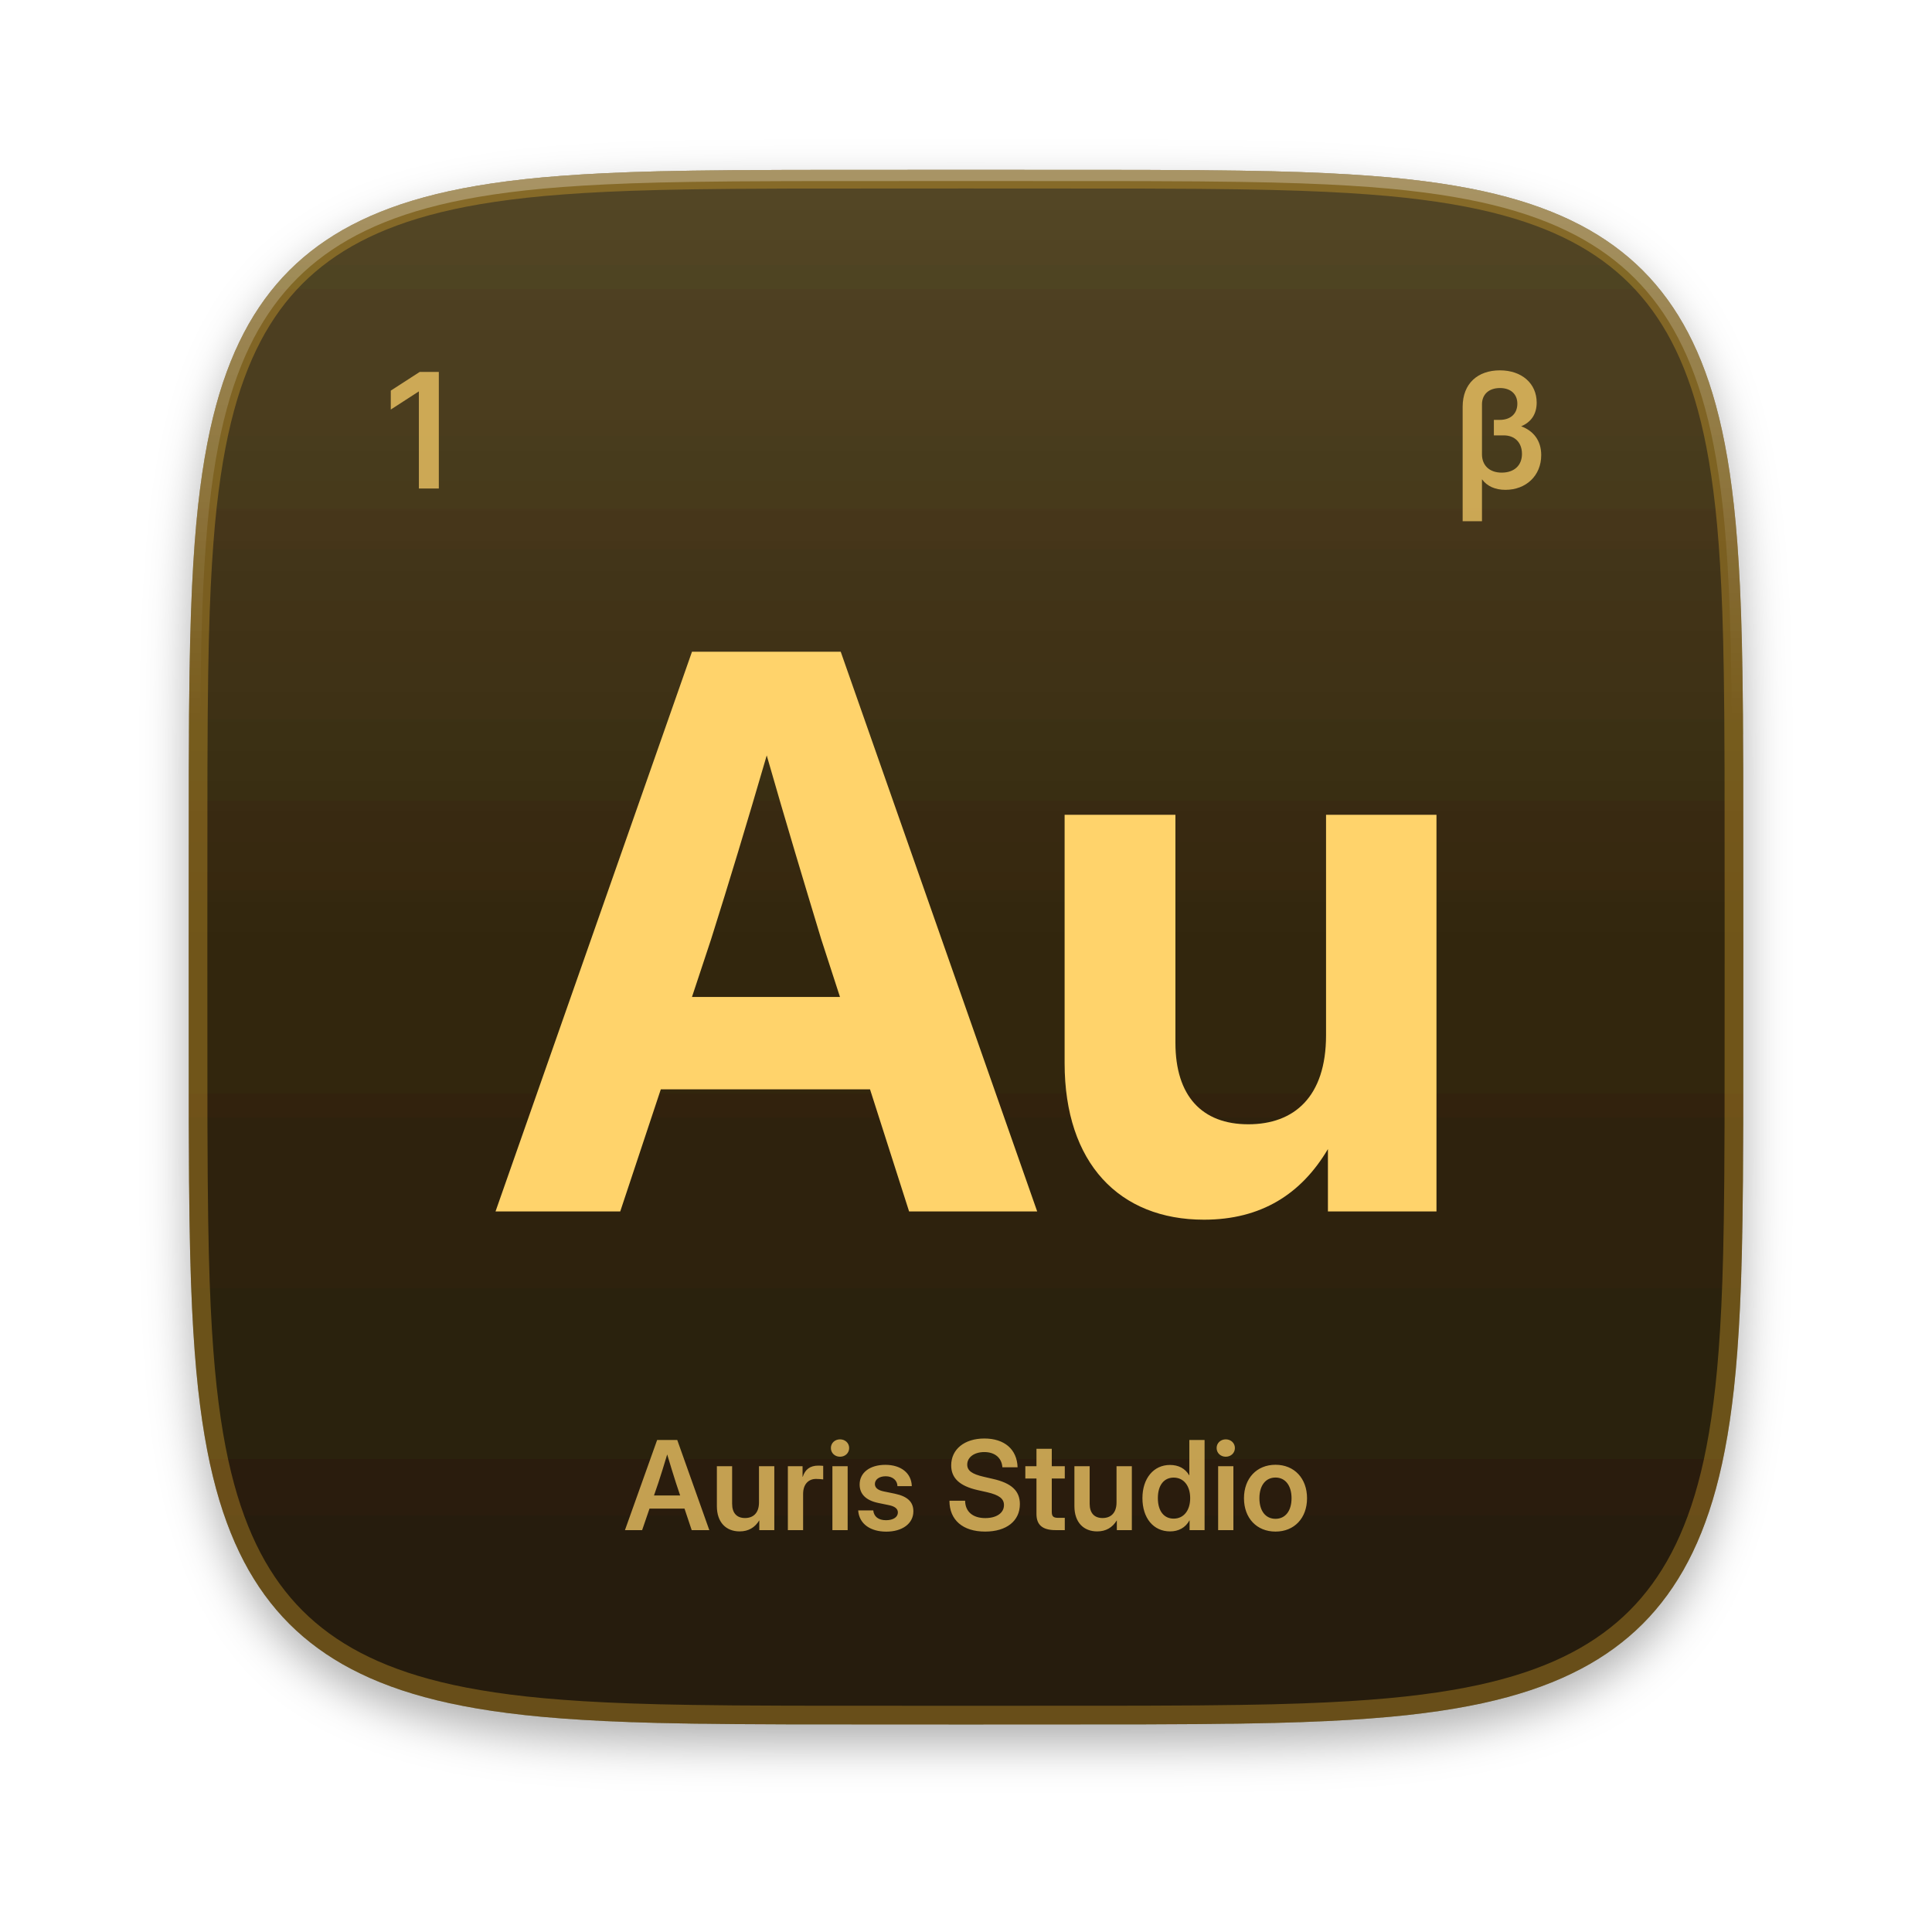
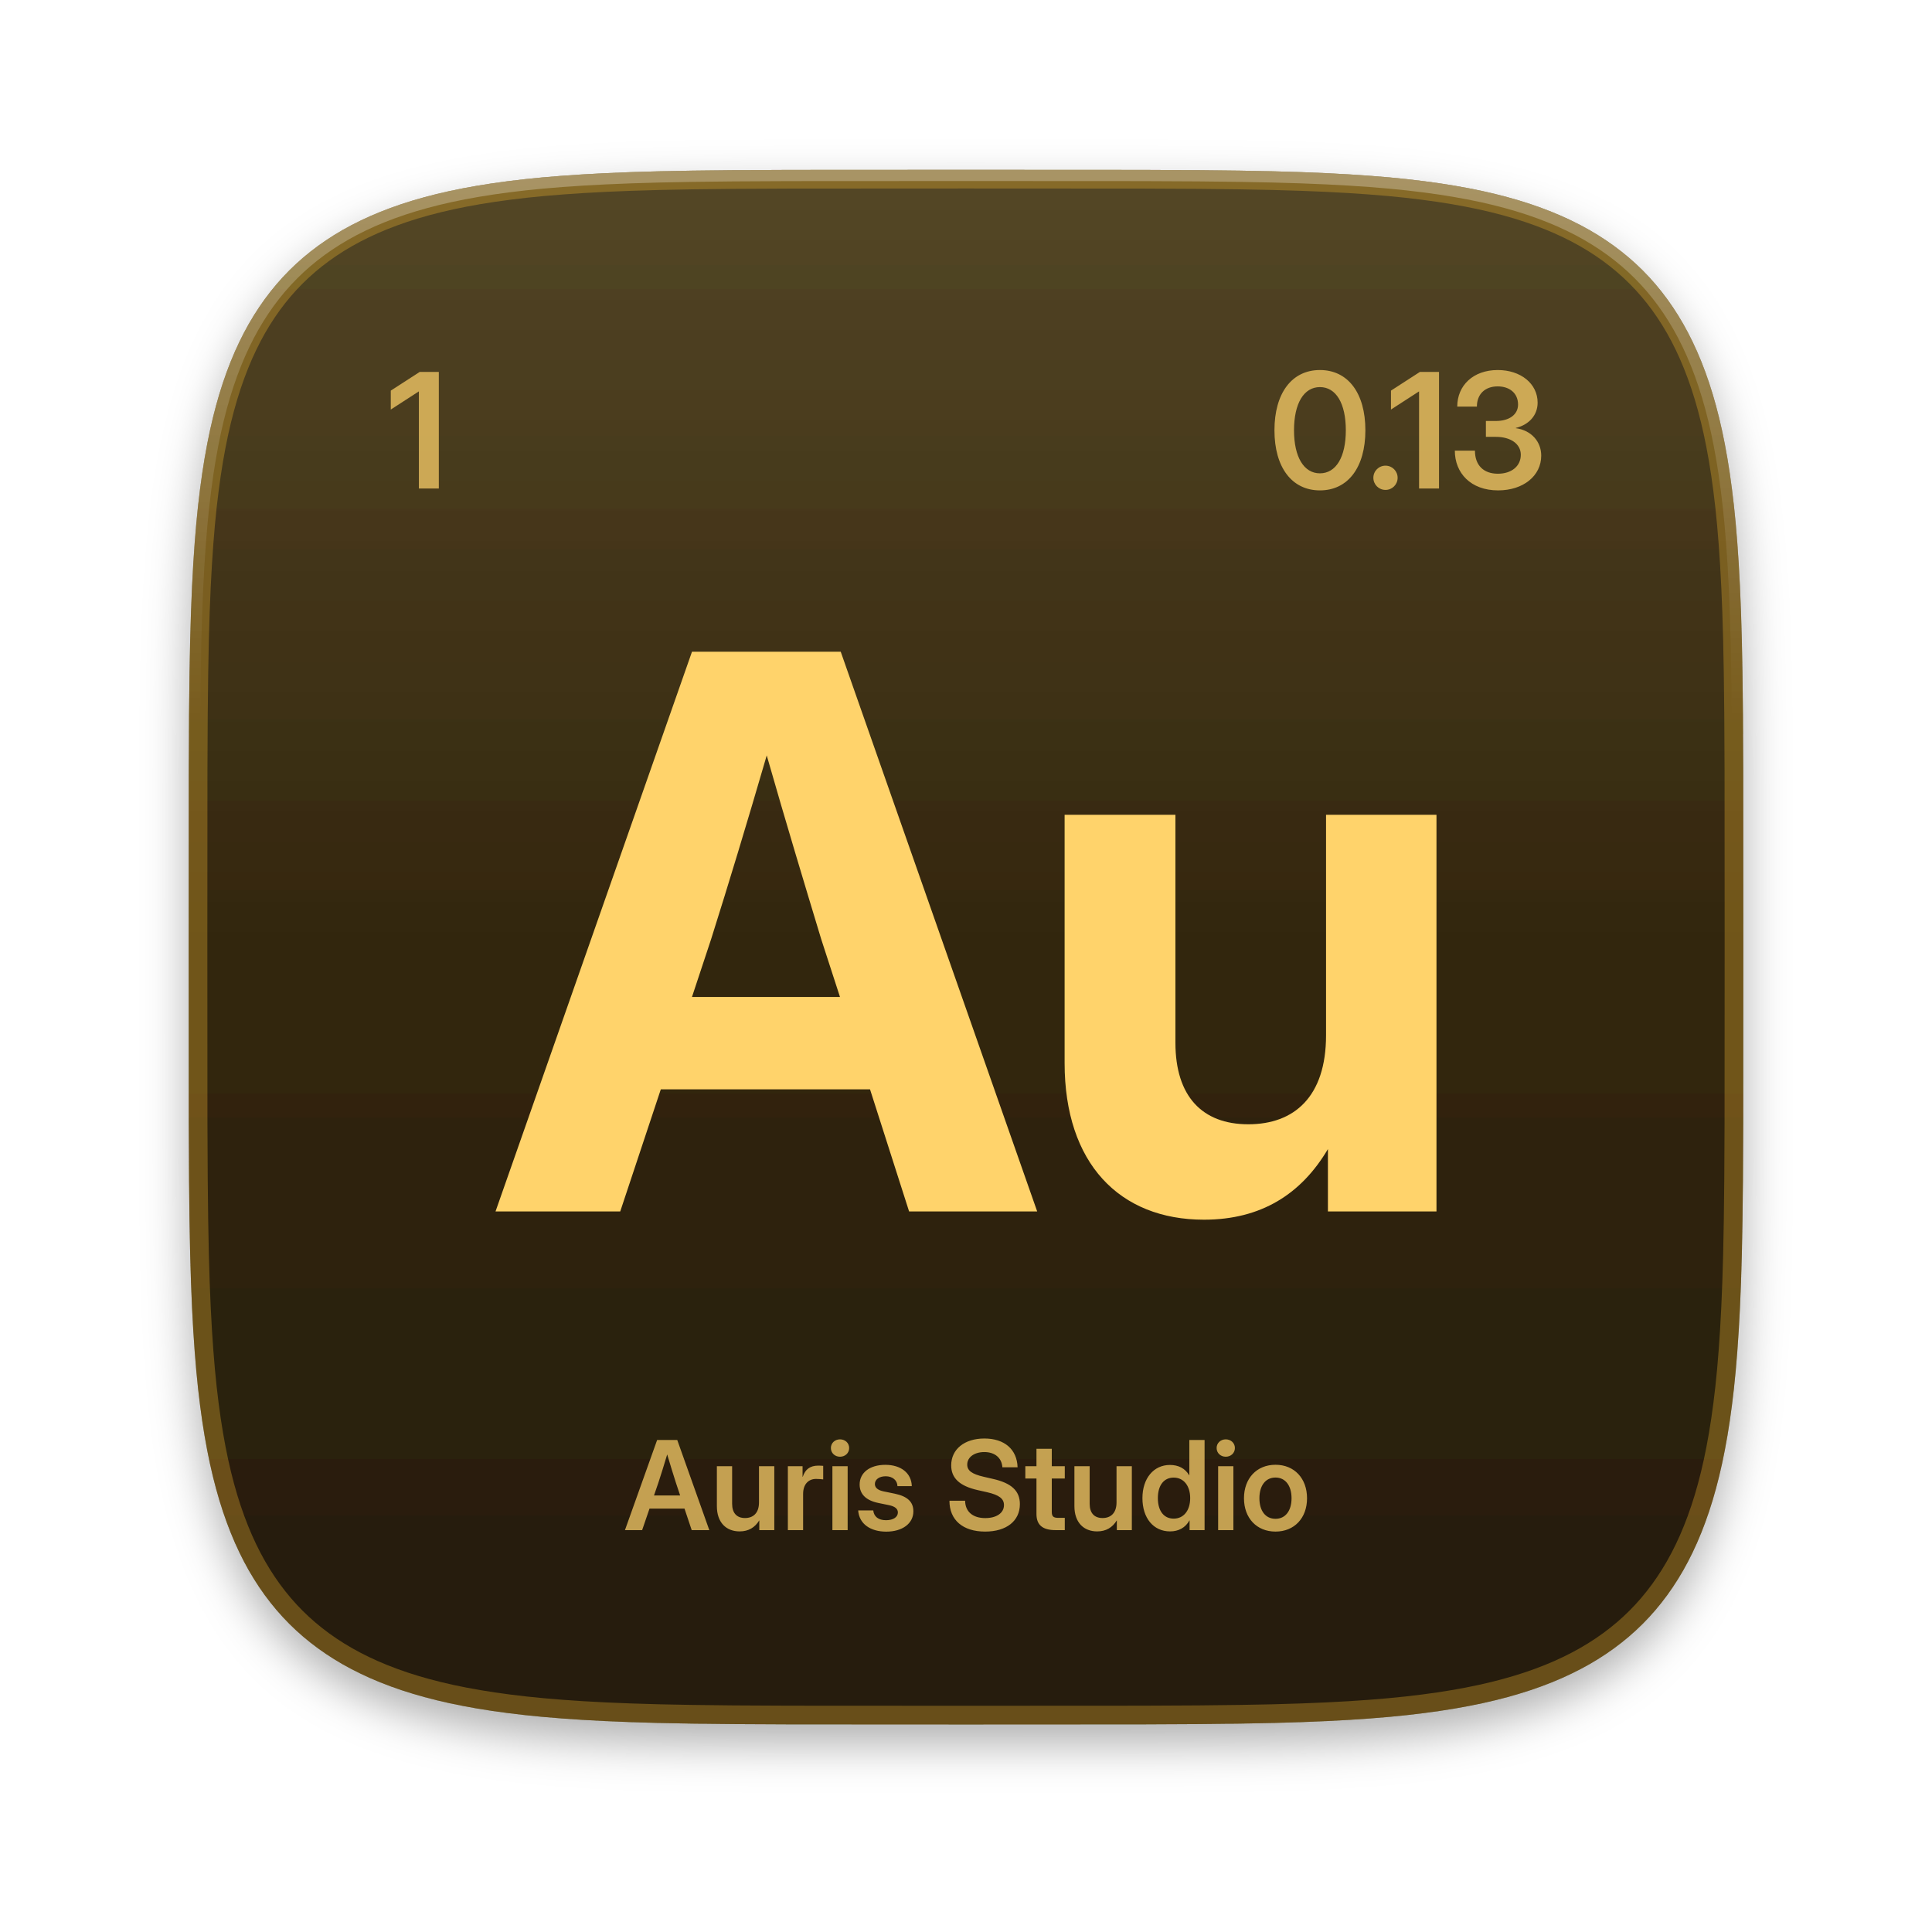
<svg xmlns="http://www.w3.org/2000/svg" viewBox="0 0 1024 1024" width="1024" height="1024">
  <defs>
    <linearGradient id="fill" x1="0" y1="0" x2="0" y2="1">
      <stop offset="0" stop-color="#40310f" />
      <stop offset="1" stop-color="#251c07" />
    </linearGradient>
    <clipPath id="tile">
      <path d="M924.00,502.00 L923.95,595.51 L923.80,625.37 L923.55,647.07 L923.21,664.71 L922.76,679.84 L922.21,693.21 L921.56,705.26 L920.81,716.28 L919.97,726.47 L919.02,735.95 L917.96,744.84 L916.81,753.20 L915.55,761.12 L914.19,768.62 L912.73,775.76 L911.16,782.56 L909.48,789.07 L907.70,795.29 L905.81,801.25 L903.80,806.97 L901.69,812.46 L899.47,817.73 L897.13,822.80 L894.68,827.68 L892.11,832.38 L889.42,836.89 L886.61,841.24 L883.68,845.43 L880.62,849.46 L877.44,853.34 L874.12,857.08 L870.67,860.67 L867.08,864.12 L863.34,867.44 L859.46,870.62 L855.43,873.68 L851.24,876.61 L846.89,879.42 L842.38,882.11 L837.68,884.68 L832.80,887.13 L827.73,889.47 L822.46,891.69 L816.97,893.80 L811.25,895.81 L805.29,897.70 L799.07,899.48 L792.56,901.16 L785.76,902.73 L778.62,904.19 L771.12,905.55 L763.20,906.81 L754.84,907.96 L745.95,909.02 L736.47,909.97 L726.28,910.81 L715.26,911.56 L703.21,912.21 L689.84,912.76 L674.71,913.21 L657.07,913.55 L635.37,913.80 L605.51,913.95 L512.00,914.00 L418.49,913.95 L388.63,913.80 L366.93,913.55 L349.29,913.21 L334.16,912.76 L320.79,912.21 L308.74,911.56 L297.72,910.81 L287.53,909.97 L278.05,909.02 L269.16,907.96 L260.80,906.81 L252.88,905.55 L245.38,904.19 L238.24,902.73 L231.44,901.16 L224.93,899.48 L218.71,897.70 L212.75,895.81 L207.03,893.80 L201.54,891.69 L196.27,889.47 L191.20,887.13 L186.32,884.68 L181.62,882.11 L177.11,879.42 L172.76,876.61 L168.57,873.68 L164.54,870.62 L160.66,867.44 L156.92,864.12 L153.33,860.67 L149.88,857.08 L146.56,853.34 L143.38,849.46 L140.32,845.43 L137.39,841.24 L134.58,836.89 L131.89,832.38 L129.32,827.68 L126.87,822.80 L124.53,817.73 L122.31,812.46 L120.20,806.97 L118.19,801.25 L116.30,795.29 L114.52,789.07 L112.84,782.56 L111.27,775.76 L109.81,768.62 L108.45,761.12 L107.19,753.20 L106.04,744.84 L104.98,735.95 L104.03,726.47 L103.19,716.28 L102.44,705.26 L101.79,693.21 L101.24,679.84 L100.79,664.71 L100.45,647.07 L100.20,625.37 L100.05,595.51 L100.00,502.00 L100.05,408.49 L100.20,378.63 L100.45,356.93 L100.79,339.29 L101.24,324.16 L101.79,310.79 L102.44,298.74 L103.19,287.72 L104.03,277.53 L104.98,268.05 L106.04,259.16 L107.19,250.80 L108.45,242.88 L109.81,235.38 L111.27,228.24 L112.84,221.44 L114.52,214.93 L116.30,208.71 L118.19,202.75 L120.20,197.03 L122.31,191.54 L124.53,186.27 L126.87,181.20 L129.32,176.32 L131.89,171.62 L134.58,167.11 L137.39,162.76 L140.32,158.57 L143.38,154.54 L146.56,150.66 L149.88,146.92 L153.33,143.33 L156.92,139.88 L160.66,136.56 L164.54,133.38 L168.57,130.32 L172.76,127.39 L177.11,124.58 L181.62,121.89 L186.32,119.32 L191.20,116.87 L196.27,114.53 L201.54,112.31 L207.03,110.20 L212.75,108.19 L218.71,106.30 L224.93,104.52 L231.44,102.84 L238.24,101.27 L245.38,99.81 L252.88,98.45 L260.80,97.19 L269.16,96.04 L278.05,94.98 L287.53,94.03 L297.72,93.19 L308.74,92.44 L320.79,91.79 L334.16,91.24 L349.29,90.79 L366.93,90.45 L388.63,90.20 L418.49,90.05 L512.00,90.00 L605.51,90.05 L635.37,90.20 L657.07,90.45 L674.71,90.79 L689.84,91.24 L703.21,91.79 L715.26,92.44 L726.28,93.19 L736.47,94.03 L745.95,94.98 L754.84,96.04 L763.20,97.19 L771.12,98.45 L778.62,99.81 L785.76,101.27 L792.56,102.84 L799.07,104.52 L805.29,106.30 L811.25,108.19 L816.97,110.20 L822.46,112.31 L827.73,114.53 L832.80,116.87 L837.68,119.32 L842.38,121.89 L846.89,124.58 L851.24,127.39 L855.43,130.32 L859.46,133.38 L863.34,136.56 L867.08,139.88 L870.67,143.33 L874.12,146.92 L877.44,150.66 L880.62,154.54 L883.68,158.57 L886.61,162.76 L889.42,167.11 L892.11,171.62 L894.68,176.32 L897.13,181.20 L899.47,186.27 L901.69,191.54 L903.80,197.03 L905.81,202.75 L907.70,208.71 L909.48,214.93 L911.16,221.44 L912.73,228.24 L914.19,235.38 L915.55,242.88 L916.81,250.80 L917.96,259.16 L919.02,268.05 L919.97,277.53 L920.81,287.72 L921.56,298.74 L922.21,310.79 L922.76,324.16 L923.21,339.29 L923.55,356.93 L923.80,378.63 L923.95,408.49 Z" />
    </clipPath>
    <filter id="shadow" x="-20%" y="-20%" width="140%" height="140%">
      <feDropShadow dx="0" dy="10" stdDeviation="12" flood-color="#000" flood-opacity="0.32" />
    </filter>
    <linearGradient id="sheen" x1="0" y1="0" x2="0" y2="1">
      <stop offset="0" stop-color="#fff" stop-opacity="0.10" />
      <stop offset="0.5" stop-color="#fff" stop-opacity="0" />
    </linearGradient>
    <linearGradient id="edge" x1="0" y1="0" x2="0" y2="1">
      <stop offset="0" stop-color="#fff" stop-opacity="0.28" />
      <stop offset="0.35" stop-color="#fff" stop-opacity="0" />
    </linearGradient>
  </defs>
  <path d="M924.00,502.00 L923.95,595.51 L923.80,625.37 L923.55,647.07 L923.21,664.71 L922.76,679.84 L922.21,693.21 L921.56,705.26 L920.81,716.28 L919.97,726.47 L919.02,735.95 L917.96,744.84 L916.81,753.20 L915.55,761.12 L914.19,768.62 L912.73,775.76 L911.16,782.56 L909.48,789.07 L907.70,795.29 L905.81,801.25 L903.80,806.97 L901.69,812.46 L899.47,817.73 L897.13,822.80 L894.68,827.68 L892.11,832.38 L889.42,836.89 L886.61,841.24 L883.68,845.43 L880.62,849.46 L877.44,853.34 L874.12,857.08 L870.67,860.67 L867.08,864.12 L863.34,867.44 L859.46,870.62 L855.43,873.68 L851.24,876.61 L846.89,879.42 L842.38,882.11 L837.68,884.68 L832.80,887.13 L827.73,889.47 L822.46,891.69 L816.97,893.80 L811.25,895.81 L805.29,897.70 L799.07,899.48 L792.56,901.16 L785.76,902.73 L778.62,904.19 L771.12,905.55 L763.20,906.81 L754.84,907.96 L745.95,909.02 L736.47,909.97 L726.28,910.81 L715.26,911.56 L703.21,912.21 L689.84,912.76 L674.71,913.21 L657.07,913.55 L635.37,913.80 L605.51,913.95 L512.00,914.00 L418.49,913.95 L388.63,913.80 L366.93,913.55 L349.29,913.21 L334.16,912.76 L320.79,912.21 L308.74,911.56 L297.72,910.81 L287.53,909.97 L278.05,909.02 L269.16,907.96 L260.80,906.81 L252.88,905.55 L245.38,904.19 L238.24,902.73 L231.44,901.16 L224.93,899.48 L218.71,897.70 L212.75,895.81 L207.03,893.80 L201.54,891.69 L196.27,889.47 L191.20,887.13 L186.32,884.68 L181.62,882.11 L177.11,879.42 L172.76,876.61 L168.57,873.68 L164.54,870.62 L160.66,867.44 L156.92,864.12 L153.33,860.67 L149.88,857.08 L146.56,853.34 L143.38,849.46 L140.32,845.43 L137.39,841.24 L134.58,836.89 L131.89,832.38 L129.32,827.68 L126.87,822.80 L124.53,817.73 L122.31,812.46 L120.20,806.97 L118.19,801.25 L116.30,795.29 L114.52,789.07 L112.84,782.56 L111.27,775.76 L109.81,768.62 L108.45,761.12 L107.19,753.20 L106.04,744.84 L104.98,735.95 L104.03,726.47 L103.19,716.28 L102.44,705.26 L101.79,693.21 L101.24,679.84 L100.79,664.71 L100.45,647.07 L100.20,625.37 L100.05,595.51 L100.00,502.00 L100.05,408.49 L100.20,378.63 L100.45,356.93 L100.79,339.29 L101.24,324.16 L101.79,310.79 L102.44,298.74 L103.19,287.72 L104.03,277.53 L104.98,268.05 L106.04,259.16 L107.19,250.80 L108.45,242.88 L109.81,235.38 L111.27,228.24 L112.84,221.44 L114.52,214.93 L116.30,208.71 L118.19,202.75 L120.20,197.03 L122.31,191.54 L124.53,186.27 L126.87,181.20 L129.32,176.32 L131.89,171.62 L134.58,167.11 L137.39,162.76 L140.32,158.57 L143.38,154.54 L146.56,150.66 L149.88,146.92 L153.33,143.33 L156.92,139.88 L160.66,136.56 L164.54,133.38 L168.57,130.32 L172.76,127.39 L177.11,124.58 L181.62,121.89 L186.32,119.32 L191.20,116.87 L196.27,114.53 L201.54,112.31 L207.03,110.20 L212.75,108.19 L218.71,106.30 L224.93,104.52 L231.44,102.84 L238.24,101.27 L245.38,99.81 L252.88,98.45 L260.80,97.19 L269.16,96.04 L278.05,94.98 L287.53,94.03 L297.72,93.19 L308.74,92.44 L320.79,91.79 L334.16,91.24 L349.29,90.79 L366.93,90.45 L388.63,90.20 L418.49,90.05 L512.00,90.00 L605.51,90.05 L635.37,90.20 L657.07,90.45 L674.71,90.79 L689.84,91.24 L703.21,91.79 L715.26,92.44 L726.28,93.19 L736.47,94.03 L745.95,94.98 L754.84,96.04 L763.20,97.19 L771.12,98.45 L778.62,99.81 L785.76,101.27 L792.56,102.84 L799.07,104.52 L805.29,106.30 L811.25,108.19 L816.97,110.20 L822.46,112.31 L827.73,114.53 L832.80,116.87 L837.68,119.32 L842.38,121.89 L846.89,124.58 L851.24,127.39 L855.43,130.32 L859.46,133.38 L863.34,136.56 L867.08,139.88 L870.67,143.33 L874.12,146.92 L877.44,150.66 L880.62,154.54 L883.68,158.57 L886.61,162.76 L889.42,167.11 L892.11,171.62 L894.68,176.32 L897.13,181.20 L899.47,186.27 L901.69,191.54 L903.80,197.03 L905.81,202.75 L907.70,208.71 L909.48,214.93 L911.16,221.44 L912.73,228.24 L914.19,235.38 L915.55,242.88 L916.81,250.80 L917.96,259.16 L919.02,268.05 L919.97,277.53 L920.81,287.72 L921.56,298.74 L922.21,310.79 L922.76,324.16 L923.21,339.29 L923.55,356.93 L923.80,378.63 L923.95,408.49 Z" fill="url(#fill)" filter="url(#shadow)" />
  <rect x="100.0" y="90.0" width="824" height="824" fill="url(#sheen)" clip-path="url(#tile)" />
  <path d="M924.00,502.00 L923.95,595.51 L923.80,625.37 L923.55,647.07 L923.21,664.71 L922.76,679.84 L922.21,693.21 L921.56,705.26 L920.81,716.28 L919.97,726.47 L919.02,735.95 L917.96,744.84 L916.81,753.20 L915.55,761.12 L914.19,768.62 L912.73,775.76 L911.16,782.56 L909.48,789.07 L907.70,795.29 L905.81,801.25 L903.80,806.97 L901.69,812.46 L899.47,817.73 L897.13,822.80 L894.68,827.68 L892.11,832.38 L889.42,836.89 L886.61,841.24 L883.68,845.43 L880.62,849.46 L877.44,853.34 L874.12,857.08 L870.67,860.67 L867.08,864.12 L863.34,867.44 L859.46,870.62 L855.43,873.68 L851.24,876.61 L846.89,879.42 L842.38,882.11 L837.68,884.68 L832.80,887.13 L827.73,889.47 L822.46,891.69 L816.97,893.80 L811.25,895.81 L805.29,897.70 L799.07,899.48 L792.56,901.16 L785.76,902.73 L778.62,904.19 L771.12,905.55 L763.20,906.81 L754.84,907.96 L745.95,909.02 L736.47,909.97 L726.28,910.81 L715.26,911.56 L703.21,912.21 L689.84,912.76 L674.71,913.21 L657.07,913.55 L635.37,913.80 L605.51,913.95 L512.00,914.00 L418.49,913.95 L388.63,913.80 L366.93,913.55 L349.29,913.21 L334.16,912.76 L320.79,912.21 L308.74,911.56 L297.72,910.81 L287.53,909.97 L278.05,909.02 L269.16,907.96 L260.80,906.81 L252.88,905.55 L245.38,904.19 L238.24,902.73 L231.44,901.16 L224.93,899.48 L218.71,897.70 L212.75,895.81 L207.03,893.80 L201.54,891.69 L196.27,889.47 L191.20,887.13 L186.32,884.68 L181.62,882.11 L177.11,879.42 L172.76,876.61 L168.57,873.68 L164.54,870.62 L160.66,867.44 L156.92,864.12 L153.33,860.67 L149.88,857.08 L146.56,853.34 L143.38,849.46 L140.32,845.43 L137.39,841.24 L134.58,836.89 L131.89,832.38 L129.32,827.68 L126.87,822.80 L124.53,817.73 L122.31,812.46 L120.20,806.97 L118.19,801.25 L116.30,795.29 L114.52,789.07 L112.84,782.56 L111.27,775.76 L109.81,768.62 L108.45,761.12 L107.19,753.20 L106.04,744.84 L104.98,735.95 L104.03,726.47 L103.19,716.28 L102.44,705.26 L101.79,693.21 L101.24,679.84 L100.79,664.71 L100.45,647.07 L100.20,625.37 L100.05,595.51 L100.00,502.00 L100.05,408.49 L100.20,378.63 L100.45,356.93 L100.79,339.29 L101.24,324.16 L101.79,310.79 L102.44,298.74 L103.19,287.72 L104.03,277.53 L104.98,268.05 L106.04,259.16 L107.19,250.80 L108.45,242.88 L109.81,235.38 L111.27,228.24 L112.84,221.44 L114.52,214.93 L116.30,208.71 L118.19,202.75 L120.20,197.03 L122.31,191.54 L124.53,186.27 L126.87,181.20 L129.32,176.32 L131.89,171.62 L134.58,167.11 L137.39,162.76 L140.32,158.57 L143.38,154.54 L146.56,150.66 L149.88,146.92 L153.33,143.33 L156.92,139.88 L160.66,136.56 L164.54,133.38 L168.57,130.32 L172.76,127.39 L177.11,124.58 L181.62,121.89 L186.32,119.32 L191.20,116.87 L196.27,114.53 L201.54,112.31 L207.03,110.20 L212.75,108.19 L218.71,106.30 L224.93,104.52 L231.44,102.84 L238.24,101.27 L245.38,99.81 L252.88,98.45 L260.80,97.19 L269.16,96.04 L278.05,94.98 L287.53,94.03 L297.72,93.19 L308.74,92.44 L320.79,91.79 L334.16,91.24 L349.29,90.79 L366.93,90.45 L388.63,90.20 L418.49,90.05 L512.00,90.00 L605.51,90.05 L635.37,90.20 L657.07,90.45 L674.71,90.79 L689.84,91.24 L703.21,91.79 L715.26,92.44 L726.28,93.19 L736.47,94.03 L745.95,94.98 L754.84,96.04 L763.20,97.19 L771.12,98.45 L778.62,99.81 L785.76,101.27 L792.56,102.84 L799.07,104.52 L805.29,106.30 L811.25,108.19 L816.97,110.20 L822.46,112.31 L827.73,114.53 L832.80,116.87 L837.68,119.32 L842.38,121.89 L846.89,124.58 L851.24,127.39 L855.43,130.32 L859.46,133.38 L863.34,136.56 L867.08,139.88 L870.67,143.33 L874.12,146.92 L877.44,150.66 L880.62,154.54 L883.68,158.57 L886.61,162.76 L889.42,167.11 L892.11,171.62 L894.68,176.32 L897.13,181.20 L899.47,186.27 L901.69,191.54 L903.80,197.03 L905.81,202.75 L907.70,208.71 L909.48,214.93 L911.16,221.44 L912.73,228.24 L914.19,235.38 L915.55,242.88 L916.81,250.80 L917.96,259.16 L919.02,268.05 L919.97,277.53 L920.81,287.72 L921.56,298.74 L922.21,310.79 L922.76,324.16 L923.21,339.29 L923.55,356.93 L923.80,378.63 L923.95,408.49 Z" fill="none" stroke="#e8b130" stroke-opacity="0.34" stroke-width="19.8" clip-path="url(#tile)" />
  <path d="M924.00,502.00 L923.95,595.51 L923.80,625.37 L923.55,647.07 L923.21,664.71 L922.76,679.84 L922.21,693.21 L921.56,705.26 L920.81,716.28 L919.97,726.47 L919.02,735.95 L917.96,744.84 L916.81,753.20 L915.55,761.12 L914.19,768.62 L912.73,775.76 L911.16,782.56 L909.48,789.07 L907.70,795.29 L905.81,801.25 L903.80,806.97 L901.69,812.46 L899.47,817.73 L897.13,822.80 L894.68,827.68 L892.11,832.38 L889.42,836.89 L886.61,841.24 L883.68,845.43 L880.62,849.46 L877.44,853.34 L874.12,857.08 L870.67,860.67 L867.08,864.12 L863.34,867.44 L859.46,870.62 L855.43,873.68 L851.24,876.61 L846.89,879.42 L842.38,882.11 L837.68,884.68 L832.80,887.13 L827.73,889.47 L822.46,891.69 L816.97,893.80 L811.25,895.81 L805.29,897.70 L799.07,899.48 L792.56,901.16 L785.76,902.73 L778.62,904.19 L771.12,905.55 L763.20,906.81 L754.84,907.96 L745.95,909.02 L736.47,909.97 L726.28,910.81 L715.26,911.56 L703.21,912.21 L689.84,912.76 L674.71,913.21 L657.07,913.55 L635.37,913.80 L605.51,913.95 L512.00,914.00 L418.49,913.95 L388.63,913.80 L366.93,913.55 L349.29,913.21 L334.16,912.76 L320.79,912.21 L308.74,911.56 L297.72,910.81 L287.53,909.97 L278.05,909.02 L269.16,907.96 L260.80,906.81 L252.88,905.55 L245.38,904.19 L238.24,902.73 L231.44,901.16 L224.93,899.48 L218.71,897.70 L212.75,895.81 L207.03,893.80 L201.54,891.69 L196.27,889.47 L191.20,887.13 L186.32,884.68 L181.62,882.11 L177.11,879.42 L172.76,876.61 L168.57,873.68 L164.54,870.62 L160.66,867.44 L156.92,864.12 L153.33,860.67 L149.88,857.08 L146.56,853.34 L143.38,849.46 L140.32,845.43 L137.39,841.24 L134.58,836.89 L131.89,832.38 L129.32,827.68 L126.87,822.80 L124.53,817.73 L122.31,812.46 L120.20,806.97 L118.19,801.25 L116.30,795.29 L114.52,789.07 L112.84,782.56 L111.27,775.76 L109.81,768.62 L108.45,761.12 L107.19,753.20 L106.04,744.84 L104.98,735.95 L104.03,726.47 L103.19,716.28 L102.44,705.26 L101.79,693.21 L101.24,679.84 L100.79,664.71 L100.45,647.07 L100.20,625.37 L100.05,595.51 L100.00,502.00 L100.05,408.49 L100.20,378.63 L100.45,356.93 L100.79,339.29 L101.24,324.16 L101.79,310.79 L102.44,298.74 L103.19,287.72 L104.03,277.53 L104.98,268.05 L106.04,259.16 L107.19,250.80 L108.45,242.88 L109.81,235.38 L111.27,228.24 L112.84,221.44 L114.52,214.93 L116.30,208.71 L118.19,202.75 L120.20,197.03 L122.31,191.54 L124.53,186.27 L126.87,181.20 L129.32,176.32 L131.89,171.62 L134.58,167.11 L137.39,162.76 L140.32,158.57 L143.38,154.54 L146.56,150.66 L149.88,146.92 L153.33,143.33 L156.92,139.88 L160.66,136.56 L164.54,133.38 L168.57,130.32 L172.76,127.39 L177.11,124.58 L181.62,121.89 L186.32,119.32 L191.20,116.87 L196.27,114.53 L201.54,112.31 L207.03,110.20 L212.75,108.19 L218.71,106.30 L224.93,104.52 L231.44,102.84 L238.24,101.27 L245.38,99.81 L252.88,98.45 L260.80,97.19 L269.16,96.04 L278.05,94.98 L287.53,94.03 L297.72,93.19 L308.74,92.44 L320.79,91.79 L334.16,91.24 L349.29,90.79 L366.93,90.45 L388.63,90.20 L418.49,90.05 L512.00,90.00 L605.51,90.05 L635.37,90.20 L657.07,90.45 L674.71,90.79 L689.84,91.24 L703.21,91.79 L715.26,92.44 L726.28,93.19 L736.47,94.03 L745.95,94.98 L754.84,96.04 L763.20,97.19 L771.12,98.45 L778.62,99.81 L785.76,101.27 L792.56,102.84 L799.07,104.52 L805.29,106.30 L811.25,108.19 L816.97,110.20 L822.46,112.31 L827.73,114.53 L832.80,116.87 L837.68,119.32 L842.38,121.89 L846.89,124.58 L851.24,127.39 L855.43,130.32 L859.46,133.38 L863.34,136.56 L867.08,139.88 L870.67,143.33 L874.12,146.92 L877.44,150.66 L880.62,154.54 L883.68,158.57 L886.61,162.76 L889.42,167.11 L892.11,171.62 L894.68,176.32 L897.13,181.20 L899.47,186.27 L901.69,191.54 L903.80,197.03 L905.81,202.75 L907.70,208.71 L909.48,214.93 L911.16,221.44 L912.73,228.24 L914.19,235.38 L915.55,242.88 L916.81,250.80 L917.96,259.16 L919.02,268.05 L919.97,277.53 L920.81,287.72 L921.56,298.74 L922.21,310.79 L922.76,324.16 L923.21,339.29 L923.55,356.93 L923.80,378.63 L923.95,408.49 Z" fill="none" stroke="url(#edge)" stroke-width="11.9" clip-path="url(#tile)" />
  <path transform="translate(260.85 642.08)" d="M1.792 0.0H67.889L89.39 -64.703H200.282L220.987 0.0H288.876L184.753 -296.64H105.914ZM105.914 -113.679 116.068 -144.338C125.624 -174.6 134.782 -204.861 145.533 -241.692C156.084 -204.861 165.242 -174.6 174.4 -144.338L184.355 -113.679ZM377.278 4.38C407.54 4.38 428.842 -9.158 442.977 -33.048V0.0H500.513V-210.236H441.982V-93.372C441.982 -60.722 425.059 -46.188 400.771 -46.188C376.283 -46.188 362.148 -61.12 362.148 -89.39V-210.236H303.417V-78.639C303.417 -25.483 332.484 4.38 377.278 4.38Z" fill="#ffd36b" />
  <path transform="translate(205.38 258.92)" d="M27.209 -61.8H17.088L1.742 -51.887V-41.85L16.549 -51.431H16.632V0.0H27.209Z" fill="#ffd36b" fill-opacity="0.72" />
-   <path transform="translate(770.59 258.92)" d="M4.645 17.337H14.89V-4.894C17.586 -1.203 21.9 0.705 27.333 0.705C38.2 0.705 46.288 -6.761 46.288 -17.71C46.288 -25.55 42.057 -30.61 35.67 -32.974C40.896 -35.172 43.882 -39.361 43.882 -45.541C43.882 -55.62 36.043 -62.63 24.388 -62.63C12.733 -62.63 4.645 -55.744 4.645 -43.301ZM25.342 -8.42C18.664 -8.42 14.89 -12.443 14.89 -18.084V-44.587C14.89 -49.896 18.54 -53.256 24.43 -53.256C30.07 -53.256 33.637 -50.062 33.637 -44.961C33.637 -39.652 30.07 -36.375 24.305 -36.375H21.194V-28.163H26.379C32.352 -28.163 36.085 -24.305 36.085 -18.333C36.085 -12.236 31.978 -8.42 25.342 -8.42Z" fill="#ffd36b" fill-opacity="0.72" />
+   <path transform="translate(672.50 258.92)" d="M27.084 0.995C42.016 0.995 51.182 -11.282 51.182 -30.859C51.182 -50.518 42.016 -62.795 27.084 -62.795C12.153 -62.795 2.986 -50.477 2.986 -30.859C2.986 -11.282 12.153 0.995 27.084 0.995ZM27.084 -8.046C18.581 -8.046 13.355 -16.674 13.355 -30.859C13.355 -45.126 18.581 -53.754 27.084 -53.754C35.628 -53.754 40.813 -45.126 40.813 -30.859C40.813 -16.674 35.628 -8.046 27.084 -8.046ZM61.841 0.747C65.408 0.747 68.27 -2.115 68.27 -5.682C68.27 -9.249 65.408 -12.111 61.841 -12.111C58.274 -12.111 55.413 -9.249 55.413 -5.682C55.413 -2.115 58.274 0.747 61.841 0.747ZM90.211 -61.8H80.091L64.745 -51.887V-41.85L79.552 -51.431H79.635V0.0H90.211ZM121.526 0.995C134.84 0.995 144.38 -6.678 144.38 -17.42C144.38 -24.761 139.278 -30.817 130.9 -31.978V-32.103C137.826 -33.762 142.472 -38.781 142.472 -45.5C142.472 -55.579 133.513 -62.795 121.319 -62.795C108.378 -62.795 99.875 -54.666 99.875 -43.426H110.286C110.286 -50.021 114.6 -54.127 121.277 -54.127C127.748 -54.127 132.103 -50.394 132.103 -44.504C132.103 -39.195 127.457 -35.794 120.365 -35.794H115.056V-27.374H120.365C128.245 -27.374 133.554 -23.6 133.554 -17.876C133.554 -11.779 128.577 -7.839 121.402 -7.839C113.77 -7.839 109.249 -12.36 109.249 -20.075H98.59C98.59 -8.212 107.009 0.995 121.526 0.995Z" fill="#ffd36b" fill-opacity="0.72" />
  <path transform="translate(330.82 811.00)" d="M0.417 0.0H9.526L13.439 -11.419H31.979L35.796 0.0H45.13L28.13 -47.792H17.481ZM15.813 -18.379 18.122 -25.115C19.566 -29.509 21.009 -34.096 22.805 -40.126C24.602 -34.096 26.013 -29.509 27.424 -25.115L29.67 -18.379ZM61.199 0.674C65.882 0.674 69.314 -1.379 71.624 -5.196V0.0H79.578V-33.871H71.463V-14.723C71.463 -8.949 68.32 -6.415 64.054 -6.415C59.724 -6.415 57.222 -9.013 57.222 -13.985V-33.871H49.139V-12.702C49.139 -4.009 54.111 0.674 61.199 0.674ZM86.763 0.0H94.846V-19.181C94.846 -24.473 97.829 -27.136 101.678 -27.136C103.282 -27.136 104.886 -26.975 105.495 -26.879V-34.064C104.854 -34.128 103.956 -34.192 102.865 -34.192C98.503 -34.192 95.905 -32.139 94.654 -28.258H94.558V-33.871H86.763ZM110.371 0.0H118.454V-33.871H110.371ZM114.412 -38.907C117.171 -38.907 119.255 -40.896 119.255 -43.526C119.255 -46.124 117.171 -48.113 114.412 -48.113C111.654 -48.113 109.569 -46.124 109.569 -43.526C109.569 -40.896 111.654 -38.907 114.412 -38.907ZM138.918 0.802C147.289 0.802 153.287 -3.368 153.287 -9.975C153.287 -14.947 150.176 -17.898 143.472 -19.309L137.378 -20.56C134.555 -21.17 132.887 -22.421 132.887 -24.441C132.887 -26.751 135.069 -28.547 138.629 -28.547C142.318 -28.547 144.787 -26.334 144.851 -23.319H152.453C152.261 -30.279 146.648 -34.609 138.436 -34.609C130.161 -34.609 124.804 -30.407 124.804 -24.185C124.804 -19.053 128.204 -15.749 134.684 -14.402L140.457 -13.215C143.312 -12.606 145.076 -11.419 145.076 -9.366C145.076 -6.96 142.702 -5.26 138.789 -5.26C134.748 -5.26 132.374 -7.153 132.021 -10.457H124.035C124.548 -3.175 130.674 0.802 138.918 0.802ZM191.328 0.77C202.651 0.77 209.74 -4.875 209.74 -13.792C209.74 -20.817 205.281 -24.954 195.37 -27.168L190.526 -28.29C184.304 -29.734 181.834 -31.53 181.834 -34.737C181.834 -38.651 185.587 -41.377 190.879 -41.377C196.46 -41.377 200.117 -38.33 200.47 -33.294H208.521C208.232 -42.788 201.592 -48.562 190.911 -48.562C180.359 -48.562 173.334 -42.852 173.334 -34.32C173.334 -27.617 177.729 -23.415 187.287 -21.234L192.419 -20.079C198.802 -18.604 201.304 -16.647 201.304 -13.279C201.304 -9.077 197.359 -6.383 191.393 -6.383C184.753 -6.383 180.776 -9.815 180.711 -15.589H172.404C172.404 -5.357 179.493 0.77 191.328 0.77ZM233.539 -33.871H226.643V-43.109H218.528V-33.871H212.626V-27.36H218.528V-8.532C218.528 -2.726 221.768 0.0 228.664 0.0H233.539V-6.511H230.075C227.445 -6.511 226.643 -7.313 226.643 -9.719V-27.36H233.539ZM250.7 0.674C255.382 0.674 258.815 -1.379 261.124 -5.196V0.0H269.079V-33.871H260.964V-14.723C260.964 -8.949 257.82 -6.415 253.554 -6.415C249.224 -6.415 246.722 -9.013 246.722 -13.985V-33.871H238.639V-12.702C238.639 -4.009 243.611 0.674 250.7 0.674ZM289.35 0.674C293.776 0.674 297.497 -1.251 299.614 -5.164H299.678V0.0H307.633V-47.792H299.55V-29.06H299.486C297.305 -32.781 293.68 -34.545 289.286 -34.545C280.594 -34.545 274.692 -27.392 274.692 -16.968C274.692 -6.415 280.497 0.674 289.35 0.674ZM291.243 -6.094C286.239 -6.094 282.871 -9.943 282.871 -16.968C282.871 -23.96 286.239 -27.841 291.243 -27.841C296.535 -27.841 299.999 -23.543 299.999 -16.968C299.999 -10.36 296.535 -6.094 291.243 -6.094ZM314.818 0.0H322.901V-33.871H314.818ZM318.859 -38.907C321.618 -38.907 323.703 -40.896 323.703 -43.526C323.703 -46.124 321.618 -48.113 318.859 -48.113C316.101 -48.113 314.016 -46.124 314.016 -43.526C314.016 -40.896 316.101 -38.907 318.859 -38.907ZM345.225 0.77C355.2 0.77 361.936 -6.383 361.936 -16.904C361.936 -27.424 355.2 -34.641 345.225 -34.641C335.25 -34.641 328.514 -27.424 328.514 -16.904C328.514 -6.383 335.25 0.77 345.225 0.77ZM345.225 -5.998C339.997 -5.998 336.693 -10.136 336.693 -16.904C336.693 -23.704 340.029 -27.873 345.225 -27.873C350.389 -27.873 353.725 -23.671 353.725 -16.904C353.725 -10.168 350.421 -5.998 345.225 -5.998Z" fill="#ffd36b" fill-opacity="0.72" />
</svg>
